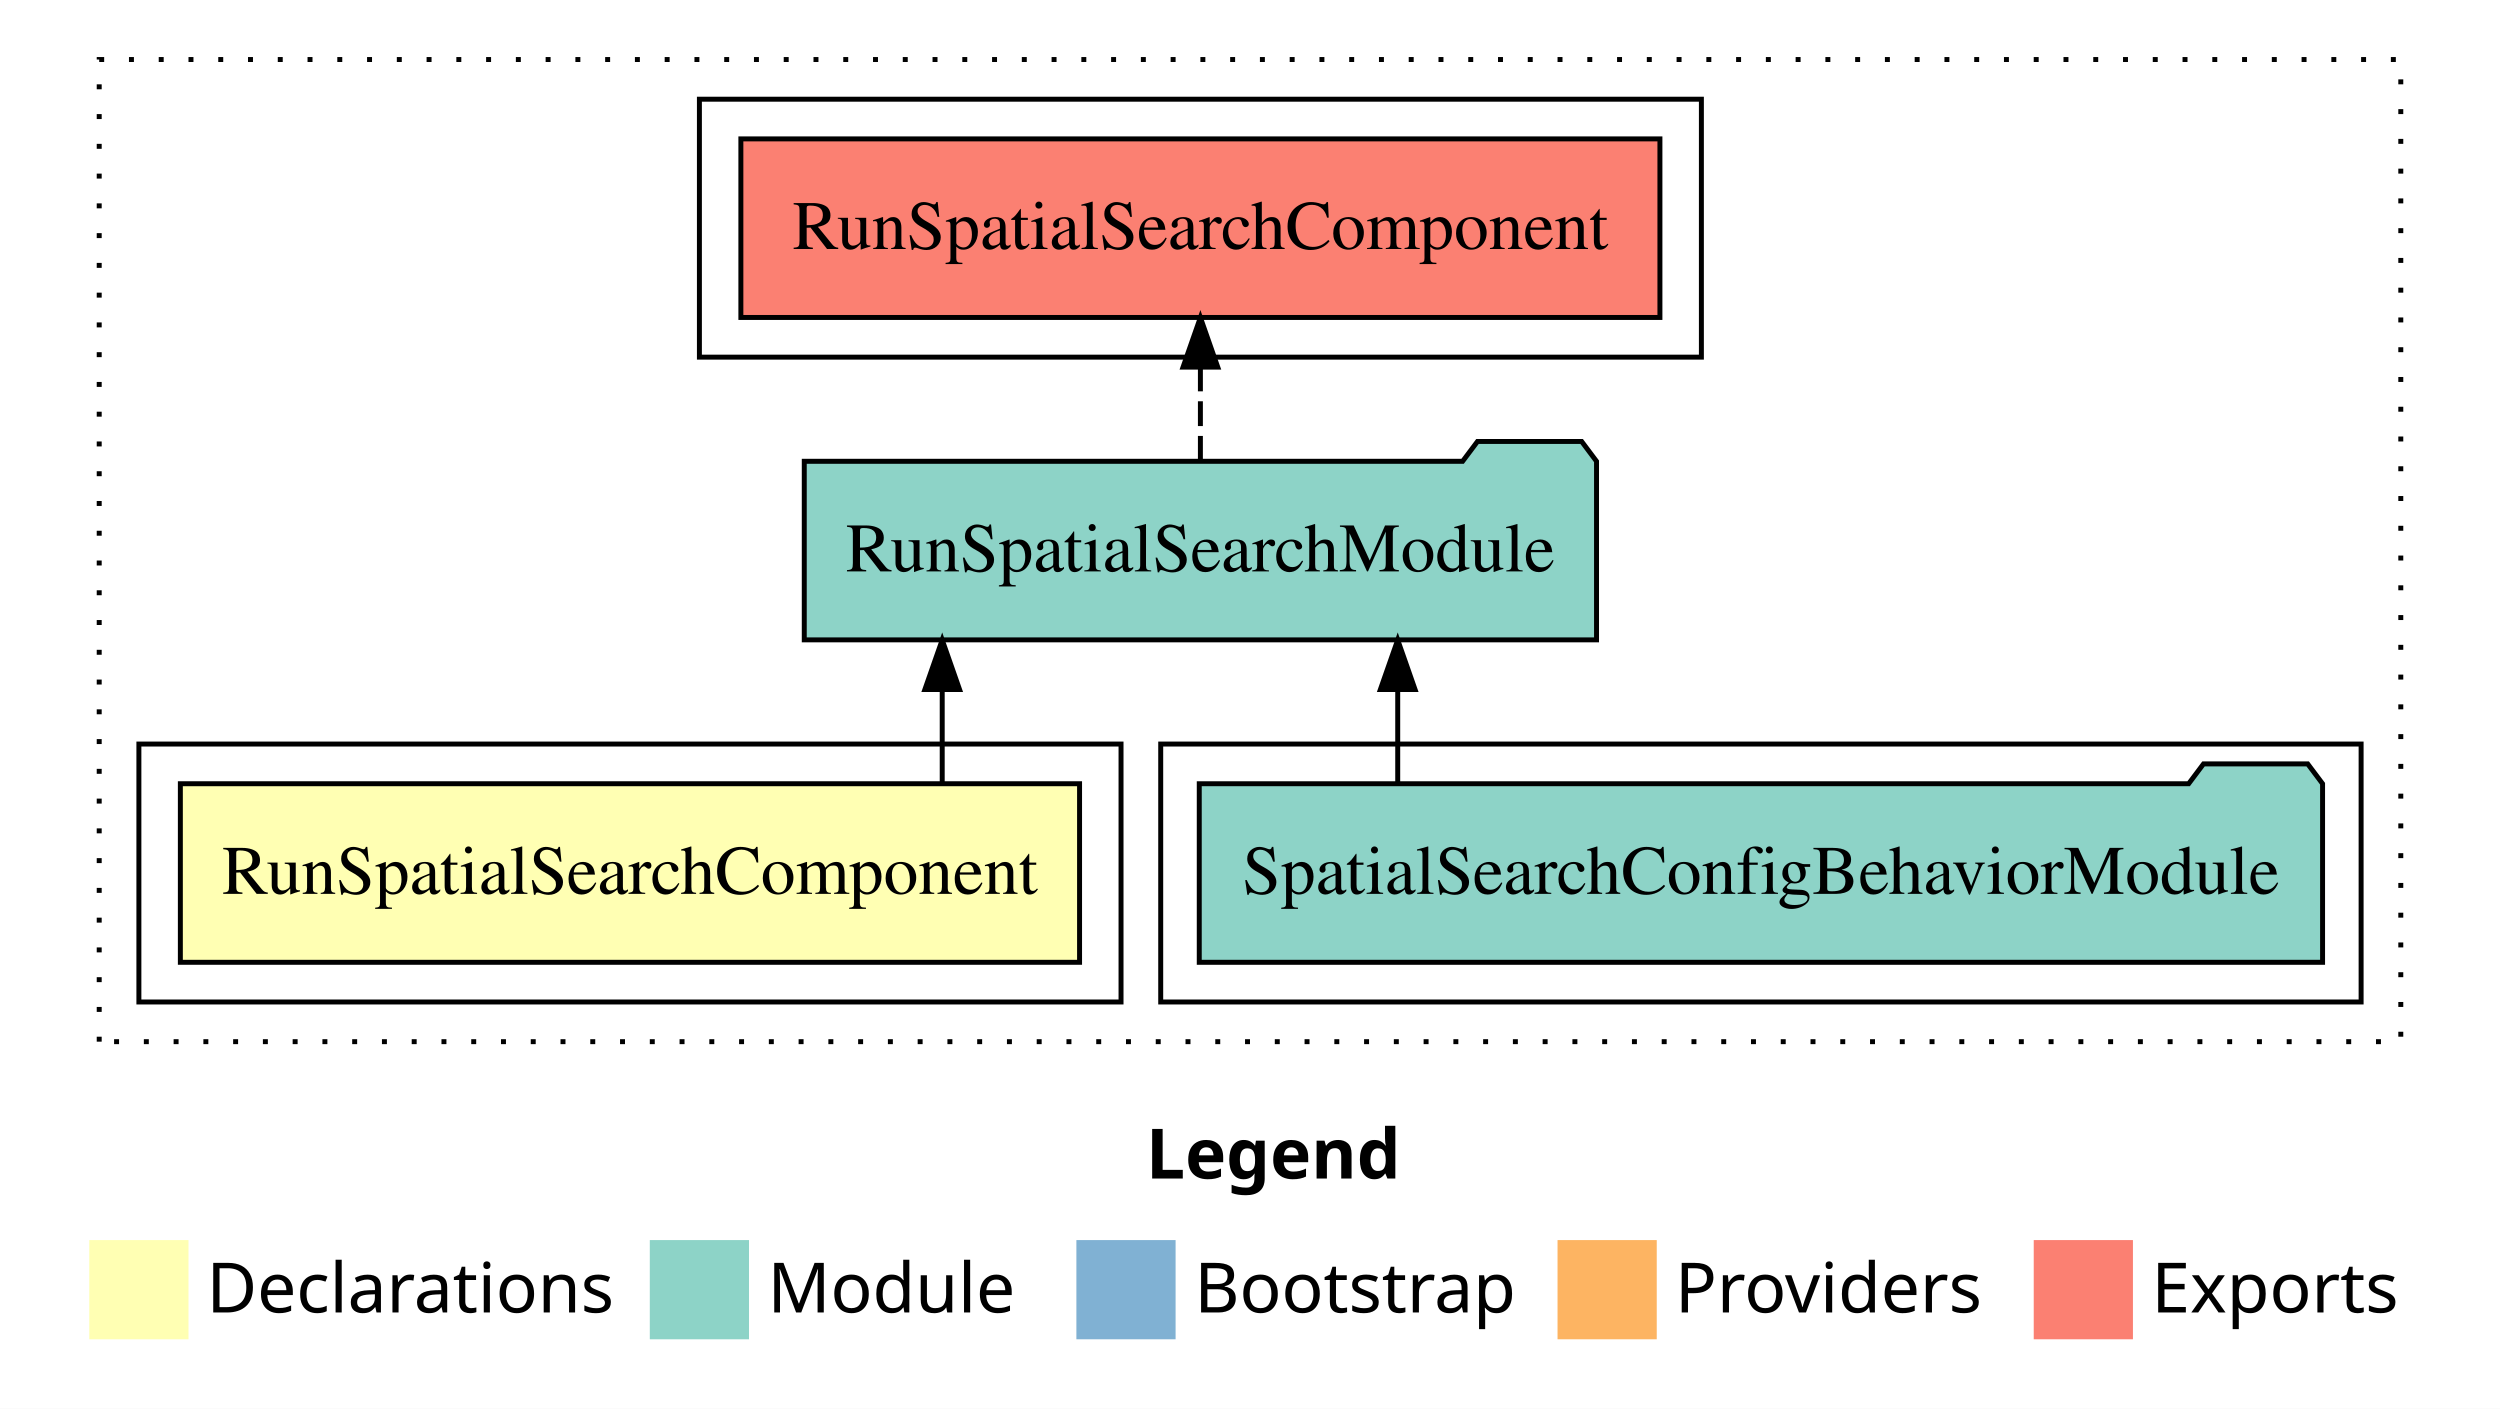
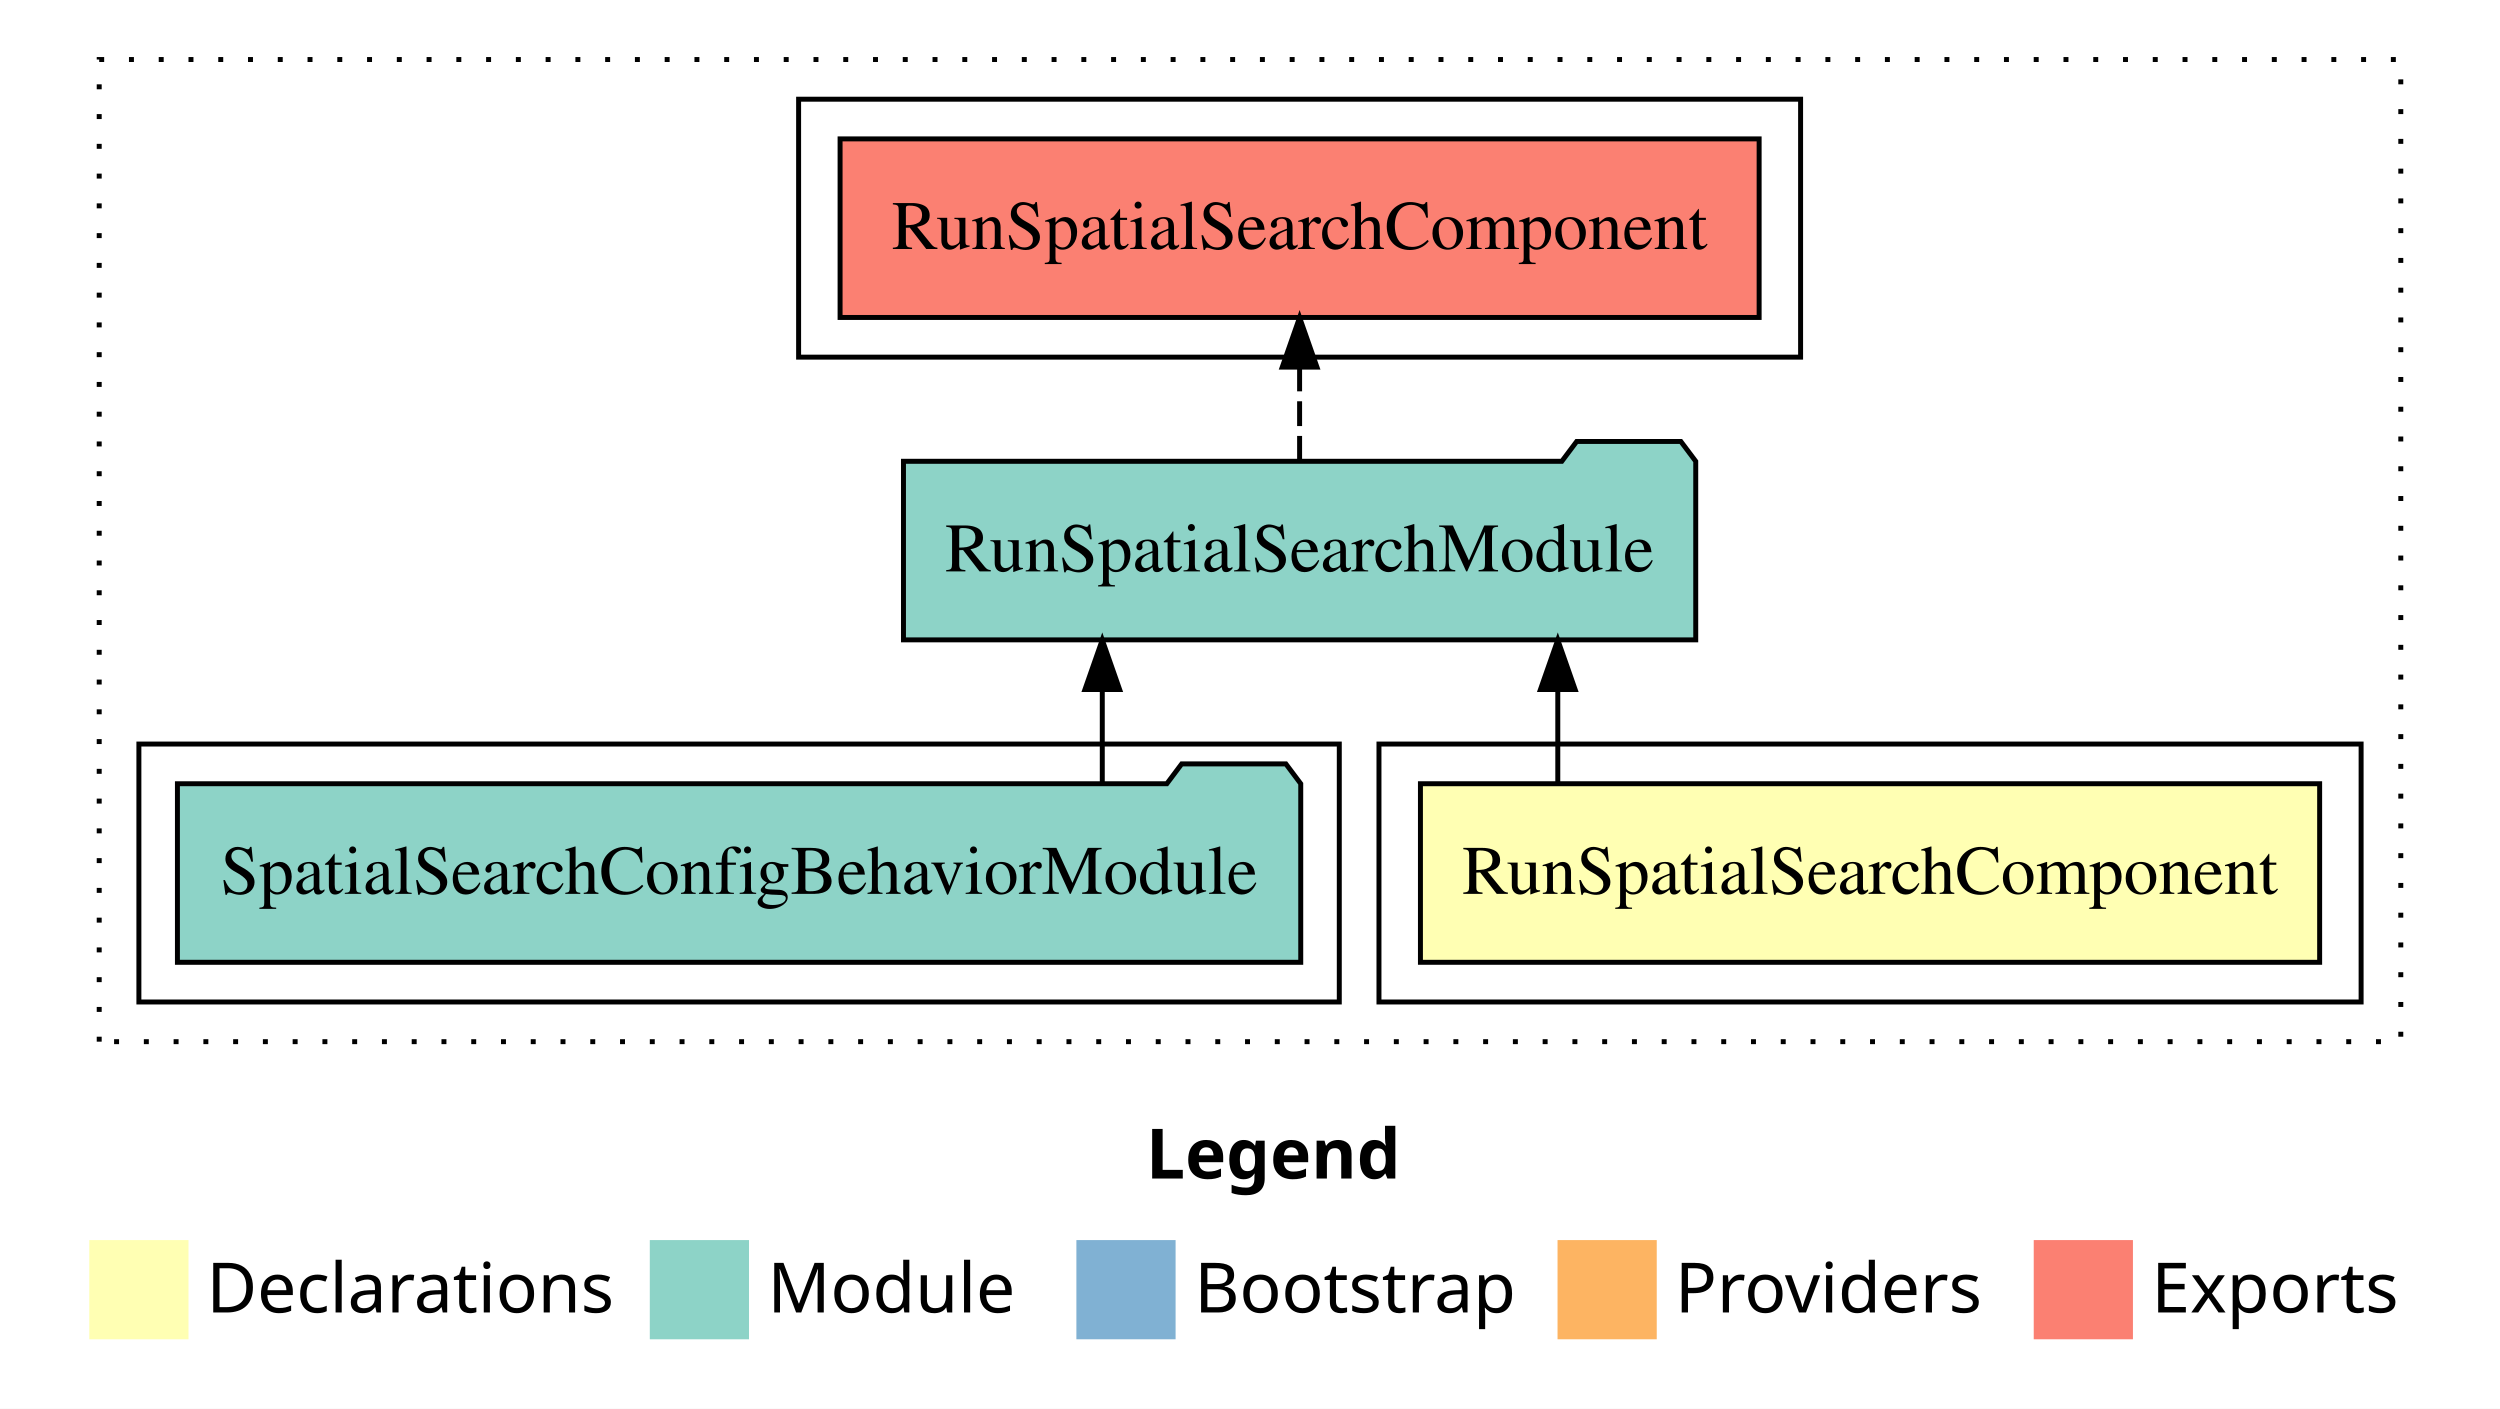
<svg xmlns="http://www.w3.org/2000/svg" width="504pt" height="284pt" viewBox="0.00 0.00 504.00 284.00">
  <g id="graph0" class="graph" transform="scale(1 1) rotate(0) translate(4 280)">
    <polygon fill="white" stroke="transparent" points="-4,4 -4,-280 500,-280 500,4 -4,4" />
    <text text-anchor="start" x="227.01" y="-42.4" font-family="Times-12" font-weight="bold" font-size="14.00">Legend</text>
    <polygon fill="#ffffb3" stroke="transparent" points="14,-10 14,-30 34,-30 34,-10 14,-10" />
    <text text-anchor="start" x="37.63" y="-15.4" font-family="Times-12" font-size="14.00">  Declarations</text>
    <polygon fill="#8dd3c7" stroke="transparent" points="127,-10 127,-30 147,-30 147,-10 127,-10" />
    <text text-anchor="start" x="150.73" y="-15.4" font-family="Times-12" font-size="14.00">  Module</text>
    <polygon fill="#80b1d3" stroke="transparent" points="213,-10 213,-30 233,-30 233,-10 213,-10" />
    <text text-anchor="start" x="236.78" y="-15.4" font-family="Times-12" font-size="14.00">  Bootstrap</text>
    <polygon fill="#fdb462" stroke="transparent" points="310,-10 310,-30 330,-30 330,-10 310,-10" />
    <text text-anchor="start" x="333.67" y="-15.4" font-family="Times-12" font-size="14.00">  Providers</text>
    <polygon fill="#fb8072" stroke="transparent" points="406,-10 406,-30 426,-30 426,-10 406,-10" />
    <text text-anchor="start" x="429.73" y="-15.4" font-family="Times-12" font-size="14.00">  Exports</text>
    <g id="clust1" class="cluster">
      <polygon fill="none" stroke="black" stroke-dasharray="1,5" points="16,-70 16,-268 480,-268 480,-70 16,-70" />
    </g>
+     <g id="clust2" class="cluster">
+       <polygon fill="none" stroke="black" points="274,-78 274,-130 472,-130 472,-78 274,-78" />
+     </g>
    <g id="clust4" class="cluster">
-       <polygon fill="none" stroke="black" points="230,-78 230,-130 472,-130 472,-78 230,-78" />
+       <polygon fill="none" stroke="black" points="24,-78 24,-130 266,-130 266,-78 24,-78" />
    </g>
    <g id="clust5" class="cluster">
-       <polygon fill="none" stroke="black" points="137,-208 137,-260 339,-260 339,-208 137,-208" />
-     </g>
-     <g id="clust2" class="cluster">
-       <polygon fill="none" stroke="black" points="24,-78 24,-130 222,-130 222,-78 24,-78" />
+       <polygon fill="none" stroke="black" points="157,-208 157,-260 359,-260 359,-208 157,-208" />
    </g>
    <g id="node1" class="node">
-       <polygon fill="#ffffb3" stroke="black" points="213.64,-122 32.36,-122 32.36,-86 213.64,-86 213.64,-122" />
-       <text text-anchor="middle" x="123" y="-99.8" font-family="Times,serif" font-size="14.00">RunSpatialSearchComponent</text>
+       <polygon fill="#ffffb3" stroke="black" points="463.64,-122 282.36,-122 282.36,-86 463.64,-86 463.64,-122" />
+       <text text-anchor="middle" x="373" y="-99.8" font-family="Times,serif" font-size="14.00">RunSpatialSearchComponent</text>
    </g>
    <g id="node2" class="node">
-       <polygon fill="#8dd3c7" stroke="black" points="317.86,-187 314.86,-191 293.86,-191 290.86,-187 158.14,-187 158.14,-151 317.86,-151 317.86,-187" />
-       <text text-anchor="middle" x="238" y="-164.8" font-family="Times,serif" font-size="14.00">RunSpatialSearchModule</text>
+       <polygon fill="#8dd3c7" stroke="black" points="337.86,-187 334.86,-191 313.86,-191 310.86,-187 178.14,-187 178.14,-151 337.86,-151 337.86,-187" />
+       <text text-anchor="middle" x="258" y="-164.8" font-family="Times,serif" font-size="14.00">RunSpatialSearchModule</text>
    </g>
    <g id="edge1" class="edge">
-       <path fill="none" stroke="black" d="M185.95,-122.11C185.95,-122.11 185.95,-140.99 185.95,-140.99" />
-       <polygon fill="black" stroke="black" points="182.45,-140.99 185.95,-150.99 189.45,-140.99 182.45,-140.99" />
+       <path fill="none" stroke="black" d="M310.05,-122.11C310.05,-122.11 310.05,-140.99 310.05,-140.99" />
+       <polygon fill="black" stroke="black" points="306.55,-140.99 310.05,-150.99 313.55,-140.99 306.55,-140.99" />
    </g>
    <g id="node4" class="node">
-       <polygon fill="#fb8072" stroke="black" points="330.64,-252 145.36,-252 145.36,-216 330.64,-216 330.64,-252" />
-       <text text-anchor="middle" x="238" y="-229.8" font-family="Times,serif" font-size="14.00">RunSpatialSearchComponent </text>
+       <polygon fill="#fb8072" stroke="black" points="350.64,-252 165.36,-252 165.36,-216 350.64,-216 350.64,-252" />
+       <text text-anchor="middle" x="258" y="-229.8" font-family="Times,serif" font-size="14.00">RunSpatialSearchComponent </text>
    </g>
    <g id="edge3" class="edge">
-       <path fill="none" stroke="black" stroke-dasharray="5,2" d="M238,-187.11C238,-187.11 238,-205.99 238,-205.99" />
-       <polygon fill="black" stroke="black" points="234.5,-205.99 238,-215.99 241.5,-205.99 234.5,-205.99" />
+       <path fill="none" stroke="black" stroke-dasharray="5,2" d="M258,-187.11C258,-187.11 258,-205.99 258,-205.99" />
+       <polygon fill="black" stroke="black" points="254.5,-205.99 258,-215.99 261.5,-205.99 254.5,-205.99" />
    </g>
    <g id="node3" class="node">
-       <polygon fill="#8dd3c7" stroke="black" points="464.23,-122 461.23,-126 440.23,-126 437.23,-122 237.77,-122 237.77,-86 464.23,-86 464.23,-122" />
-       <text text-anchor="middle" x="351" y="-99.8" font-family="Times,serif" font-size="14.00">SpatialSearchConfigBehaviorModule</text>
+       <polygon fill="#8dd3c7" stroke="black" points="258.23,-122 255.23,-126 234.23,-126 231.23,-122 31.77,-122 31.77,-86 258.23,-86 258.23,-122" />
+       <text text-anchor="middle" x="145" y="-99.8" font-family="Times,serif" font-size="14.00">SpatialSearchConfigBehaviorModule</text>
    </g>
    <g id="edge2" class="edge">
-       <path fill="none" stroke="black" d="M277.78,-122.11C277.78,-122.11 277.78,-140.99 277.78,-140.99" />
-       <polygon fill="black" stroke="black" points="274.28,-140.99 277.78,-150.99 281.28,-140.99 274.28,-140.99" />
+       <path fill="none" stroke="black" d="M218.22,-122.11C218.22,-122.11 218.22,-140.99 218.22,-140.99" />
+       <polygon fill="black" stroke="black" points="214.72,-140.99 218.22,-150.99 221.72,-140.99 214.72,-140.99" />
    </g>
  </g>
</svg>
